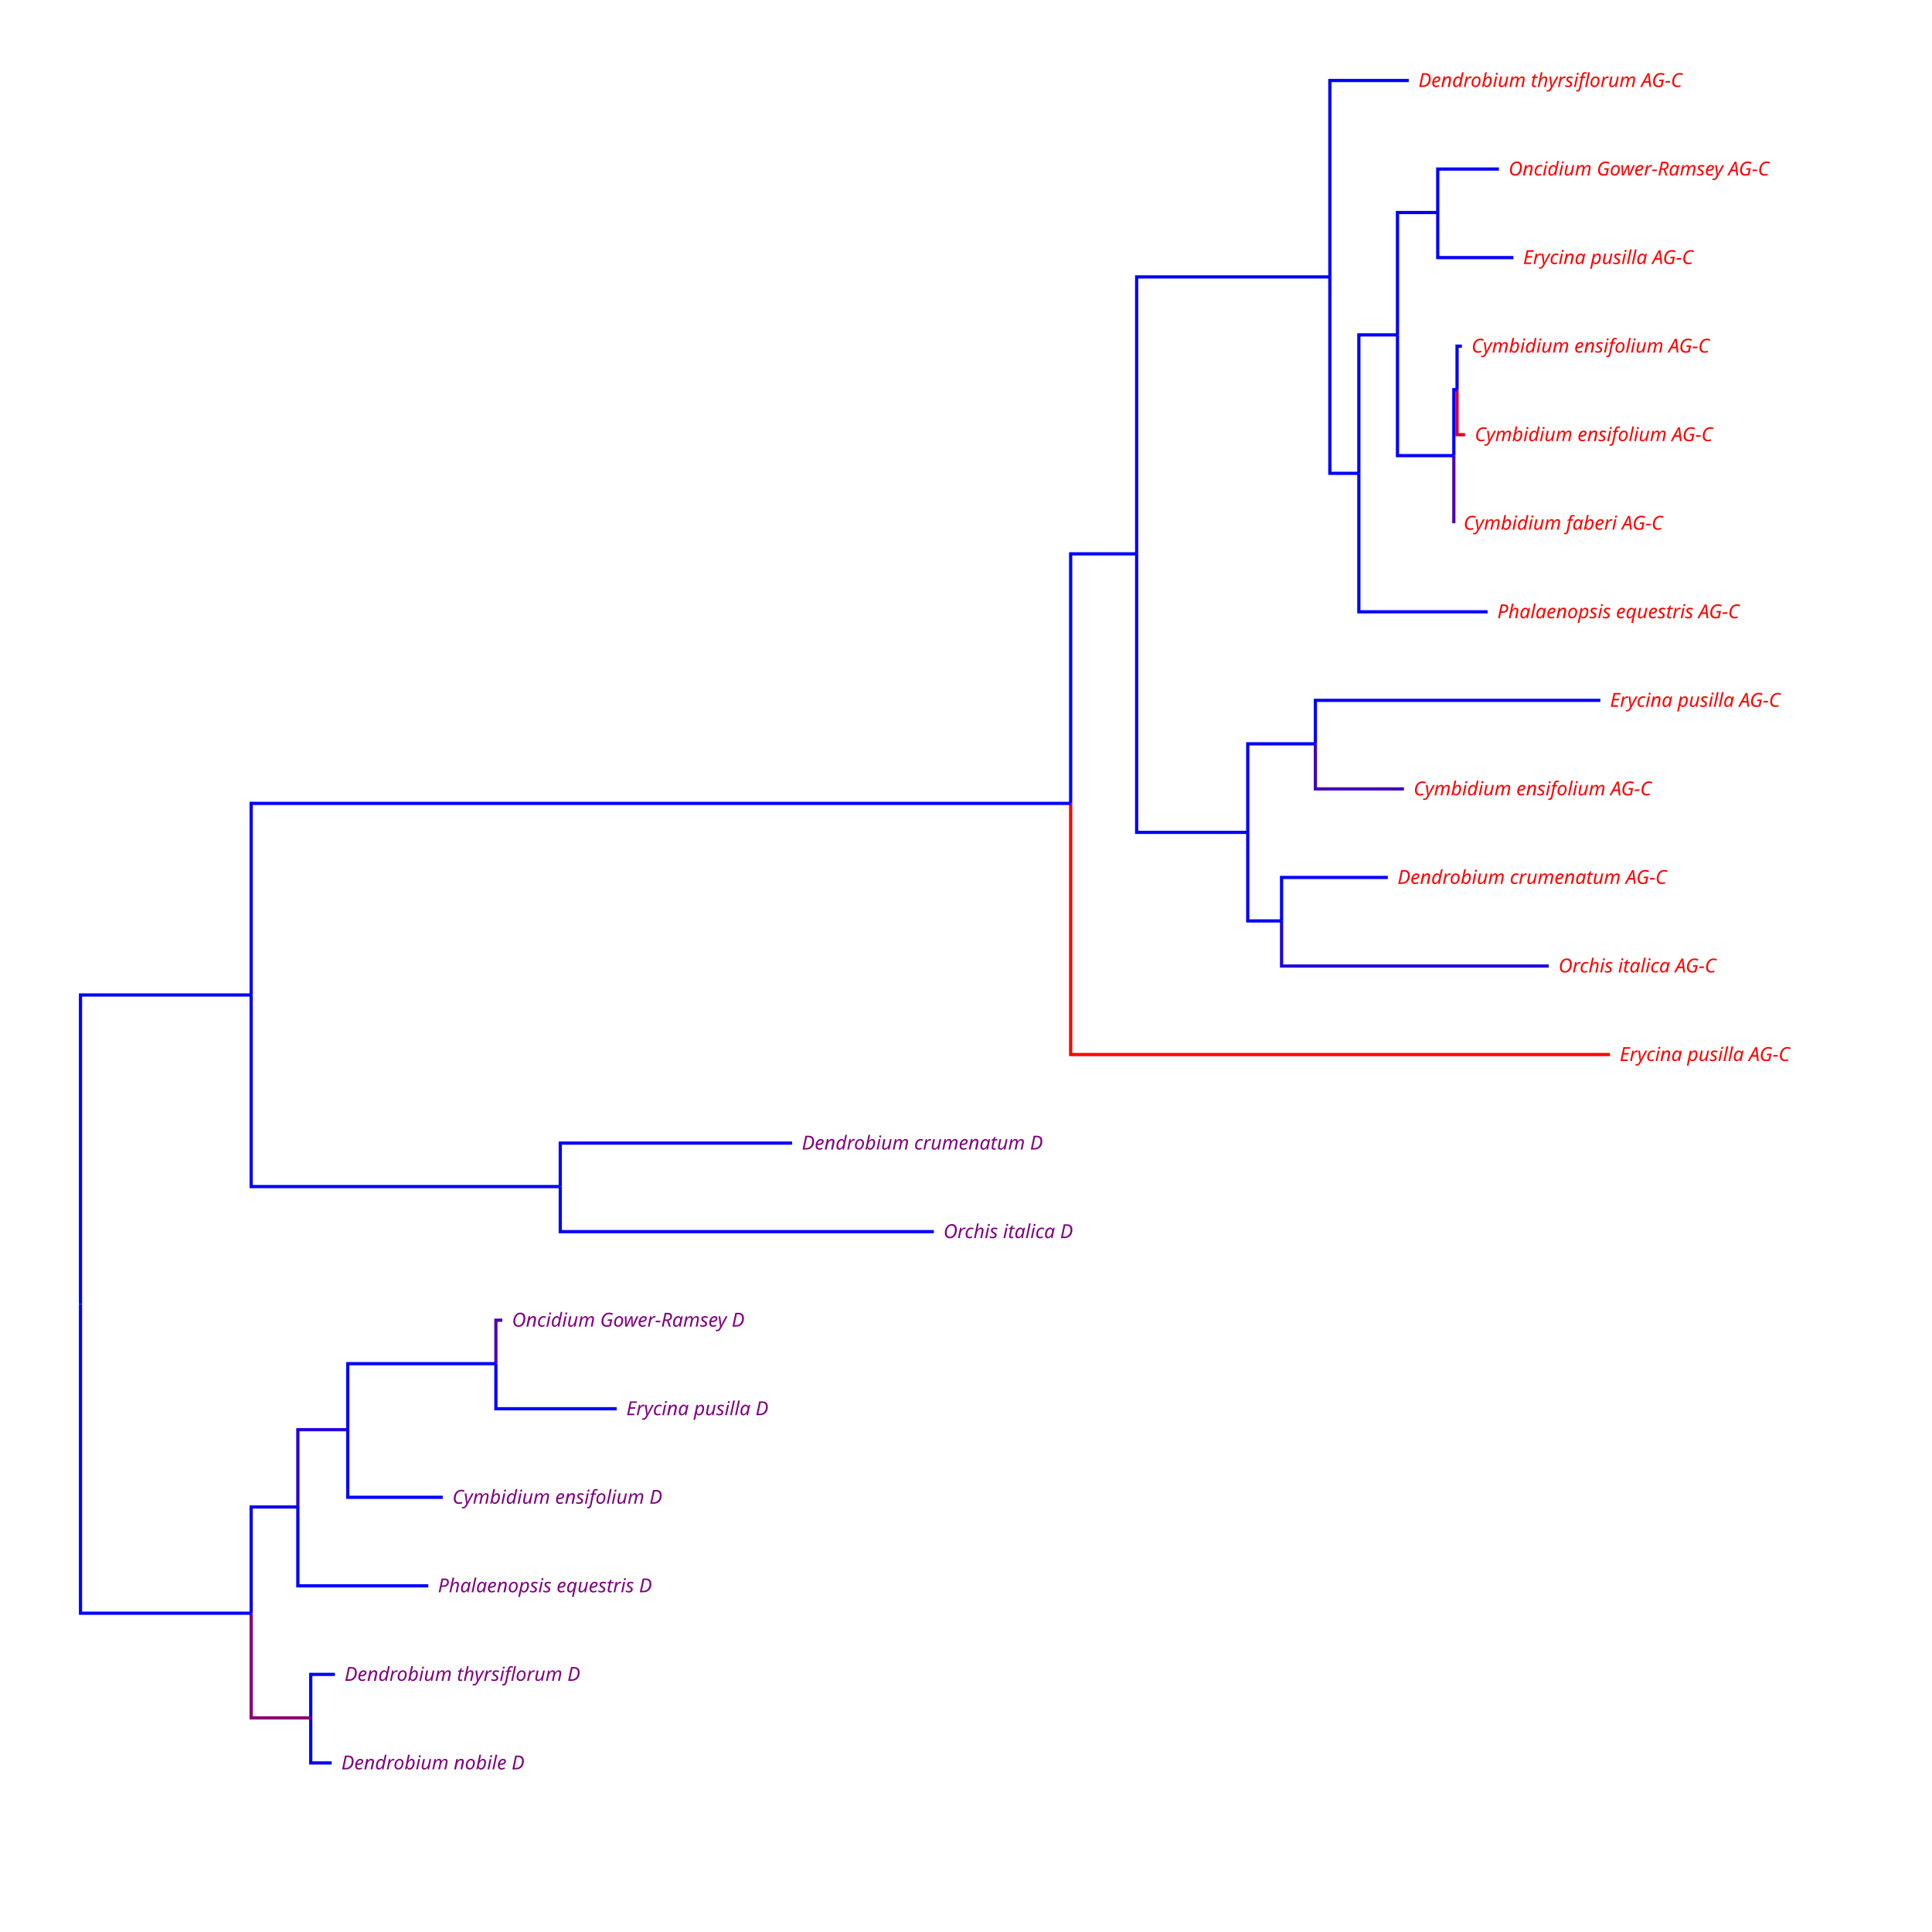
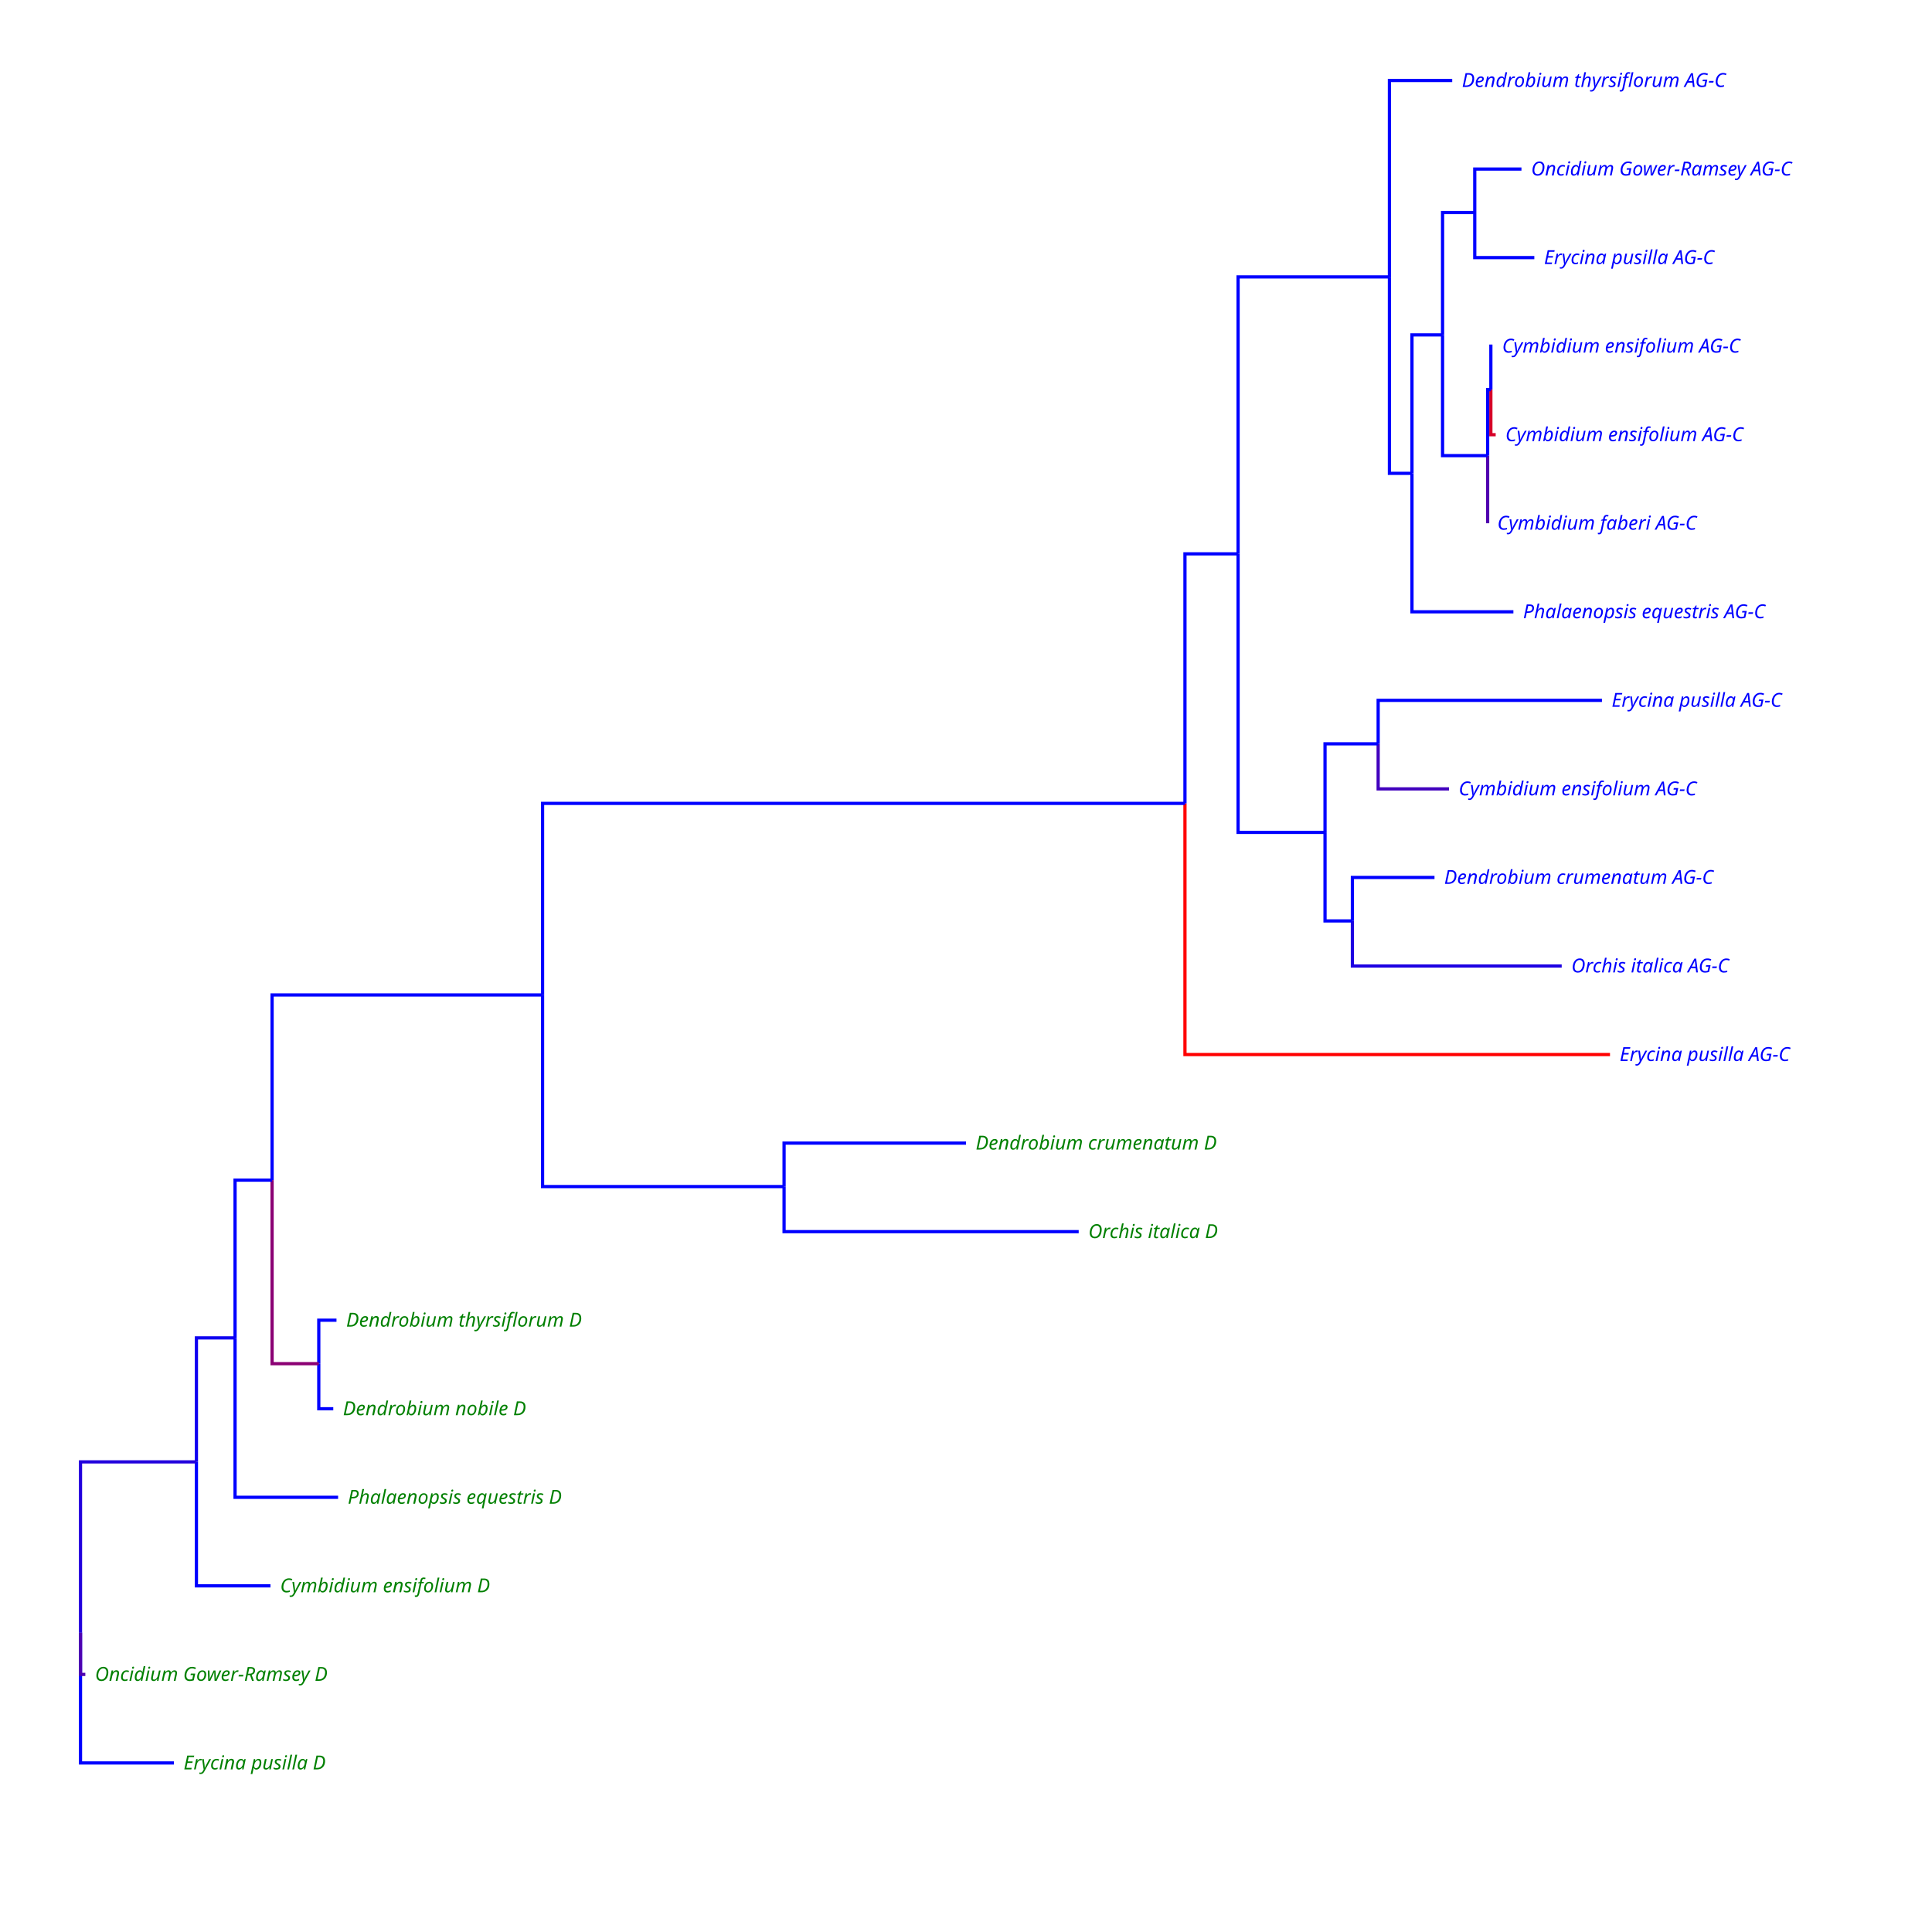
<svg xmlns="http://www.w3.org/2000/svg" height="1200" width="1200">
  <style type="text/css">
	polyline { fill: none; stroke: black; stroke-width: 1 }
	path { fill: none; stroke: black; stroke-width: 1 }
	line { fill: none; stroke: black; stroke-width: 1 }
	circle.node_circle  {}
	circle.taxon_circle {}
	text.node_text      {}
	text.taxon_text     {}
	line.scale_bar      {}
	text.scale_label    {}
	line.scale_major    {}
	line.scale_minor    {}
</style>
-   <polyline points="893,132 893,160 940,160" style="stroke: rgb(0,0,255); stroke-width: 2" />
-   <text class="taxon_text" style="font-family: Verdana; font-size: 12; font-style: Italic; fill: #FF0000" transform="rotate( 940.7974 160)" x="946" y="164">Erycina pusilla AG-C</text>
-   <polyline points="893,132 893,105 931,105" style="stroke: rgb(0,0,255); stroke-width: 2" />
-   <text class="taxon_text" style="font-family: Verdana; font-size: 12; font-style: Italic; fill: #FF0000" transform="rotate( 931.0027 105)" x="937" y="109">Oncidium Gower-Ramsey AG-C</text>
-   <polyline points="905,242 905,270 910,270" style="stroke: rgb(215,0,40); stroke-width: 2" />
-   <text class="taxon_text" style="font-family: Verdana; font-size: 12; font-style: Italic; fill: #FF0000" transform="rotate( 910.7334 270)" x="916" y="274">Cymbidium ensifolium AG-C</text>
-   <polyline points="905,242 905,215 908,215" style="stroke: rgb(0,0,255); stroke-width: 2" />
-   <text class="taxon_text" style="font-family: Verdana; font-size: 12; font-style: Italic; fill: #FF0000" transform="rotate( 908.2777 215)" x="914" y="219">Cymbidium ensifolium AG-C</text>
-   <polyline points="903,283 903,325 903,325" style="stroke: rgb(80,0,175); stroke-width: 2" />
-   <text class="taxon_text" style="font-family: Verdana; font-size: 12; font-style: Italic; fill: #FF0000" transform="rotate( 903.4503 325)" x="909" y="329">Cymbidium faberi AG-C</text>
-   <polyline points="903,283 903,242 905,242" style="stroke: rgb(0,0,255); stroke-width: 2" />
-   <polyline points="868,208 868,283 903,283" style="stroke: rgb(0,0,255); stroke-width: 2" />
-   <polyline points="868,208 868,132 893,132" style="stroke: rgb(0,0,255); stroke-width: 2" />
-   <polyline points="844,294 844,380 924,380" style="stroke: rgb(0,0,255); stroke-width: 2" />
-   <text class="taxon_text" style="font-family: Verdana; font-size: 12; font-style: Italic; fill: #FF0000" transform="rotate( 924.6579 380)" x="930" y="384">Phalaenopsis equestris AG-C</text>
-   <polyline points="844,294 844,208 868,208" style="stroke: rgb(0,0,255); stroke-width: 2" />
-   <polyline points="826,172 826,294 844,294" style="stroke: rgb(0,0,255); stroke-width: 2" />
-   <polyline points="826,172 826,50 875,50" style="stroke: rgb(0,0,255); stroke-width: 2" />
-   <text class="taxon_text" style="font-family: Verdana; font-size: 12; font-style: Italic; fill: #FF0000" transform="rotate( 875.637 50)" x="881" y="54">Dendrobium thyrsiflorum AG-C</text>
-   <polyline points="817,462 817,490 872,490" style="stroke: rgb(65,0,190); stroke-width: 2" />
-   <text class="taxon_text" style="font-family: Verdana; font-size: 12; font-style: Italic; fill: #FF0000" transform="rotate( 872.8593 490)" x="878" y="494">Cymbidium ensifolium AG-C</text>
-   <polyline points="817,462 817,435 994,435" style="stroke: rgb(-101,0,356); stroke-width: 2" />
-   <text class="taxon_text" style="font-family: Verdana; font-size: 12; font-style: Italic; fill: #FF0000" transform="rotate( 994.8697 435)" x="1000" y="439">Erycina pusilla AG-C</text>
-   <polyline points="796,572 796,600 962,600" style="stroke: rgb(29,0,226); stroke-width: 2" />
-   <text class="taxon_text" style="font-family: Verdana; font-size: 12; font-style: Italic; fill: #FF0000" transform="rotate( 962.0813 600)" x="968" y="604">Orchis italica AG-C</text>
-   <polyline points="796,572 796,545 862,545" style="stroke: rgb(0,0,255); stroke-width: 2" />
-   <text class="taxon_text" style="font-family: Verdana; font-size: 12; font-style: Italic; fill: #FF0000" transform="rotate( 862.5846 545)" x="868" y="549">Dendrobium crumenatum AG-C</text>
-   <polyline points="775,517 775,572 796,572" style="stroke: rgb(0,0,255); stroke-width: 2" />
-   <polyline points="775,517 775,462 817,462" style="stroke: rgb(0,0,255); stroke-width: 2" />
-   <polyline points="706,344 706,517 775,517" style="stroke: rgb(0,0,255); stroke-width: 2" />
-   <polyline points="706,344 706,172 826,172" style="stroke: rgb(0,0,255); stroke-width: 2" />
-   <polyline points="665,499 665,655 1000,655" style="stroke: rgb(255,0,0); stroke-width: 2" />
-   <text class="taxon_text" style="font-family: Verdana; font-size: 12; font-style: Italic; fill: #FF0000" transform="rotate( 1000 655)" x="1006" y="659">Erycina pusilla AG-C</text>
-   <polyline points="665,499 665,344 706,344" style="stroke: rgb(0,0,255); stroke-width: 2" />
-   <polyline points="348,737 348,765 580,765" style="stroke: rgb(0,0,255); stroke-width: 2" />
-   <text class="taxon_text" style="font-family: Verdana; font-size: 12; font-style: Italic; fill: #800080" transform="rotate( 580.9455 765)" x="586" y="769">Orchis italica D</text>
-   <polyline points="348,737 348,710 492,710" style="stroke: rgb(0,0,255); stroke-width: 2" />
-   <text class="taxon_text" style="font-family: Verdana; font-size: 12; font-style: Italic; fill: #800080" transform="rotate( 492.1741 710)" x="498" y="714">Dendrobium crumenatum D</text>
-   <polyline points="156,618 156,737 348,737" style="stroke: rgb(0,0,255); stroke-width: 2" />
-   <polyline points="156,618 156,499 665,499" style="stroke: rgb(-45,0,300); stroke-width: 2" />
-   <polyline points="308,847 308,875 383,875" style="stroke: rgb(0,0,255); stroke-width: 2" />
-   <text class="taxon_text" style="font-family: Verdana; font-size: 12; font-style: Italic; fill: #800080" transform="rotate( 383.4478 875)" x="389" y="879">Erycina pusilla D</text>
-   <polyline points="308,847 308,820 312,820" style="stroke: rgb(78,0,177); stroke-width: 2" />
-   <text class="taxon_text" style="font-family: Verdana; font-size: 12; font-style: Italic; fill: #800080" transform="rotate( 312.3806 820)" x="318" y="824">Oncidium Gower-Ramsey D</text>
-   <polyline points="216,888 216,930 275,930" style="stroke: rgb(0,0,255); stroke-width: 2" />
-   <text class="taxon_text" style="font-family: Verdana; font-size: 12; font-style: Italic; fill: #800080" transform="rotate( 275.3237 930)" x="281" y="934">Cymbidium ensifolium D</text>
-   <polyline points="216,888 216,847 308,847" style="stroke: rgb(0,0,255); stroke-width: 2" />
-   <polyline points="185,936 185,985 266,985" style="stroke: rgb(0,0,255); stroke-width: 2" />
-   <text class="taxon_text" style="font-family: Verdana; font-size: 12; font-style: Italic; fill: #800080" transform="rotate( 266.1591 985)" x="272" y="989">Phalaenopsis equestris D</text>
-   <polyline points="185,936 185,888 216,888" style="stroke: rgb(34,0,221); stroke-width: 2" />
-   <polyline points="193,1067 193,1095 206,1095" style="stroke: rgb(0,0,255); stroke-width: 2" />
-   <text class="taxon_text" style="font-family: Verdana; font-size: 12; font-style: Italic; fill: #800080" transform="rotate( 206.0425 1095)" x="212" y="1099">Dendrobium nobile D</text>
-   <polyline points="193,1067 193,1040 208,1040" style="stroke: rgb(0,0,255); stroke-width: 2" />
-   <text class="taxon_text" style="font-family: Verdana; font-size: 12; font-style: Italic; fill: #800080" transform="rotate( 208.4956 1040)" x="214" y="1044">Dendrobium thyrsiflorum D</text>
-   <polyline points="156,1002 156,1067 193,1067" style="stroke: rgb(139,0,116); stroke-width: 2" />
-   <polyline points="156,1002 156,936 185,936" style="stroke: rgb(15,0,240); stroke-width: 2" />
-   <polyline points="50,810 50,1002 156,1002" style="stroke: rgb(0,0,255); stroke-width: 2" />
-   <polyline points="50,810 50,618 156,618" style="stroke: rgb(0,0,255); stroke-width: 2" />
+   <polyline points="916,132 916,160 953,160" style="stroke: rgb(0,0,255); stroke-width: 2" />
+   <text class="taxon_text" style="font-family: Verdana; font-size: 12; font-style: Italic; fill: #0000FF" transform="rotate( 953.4589 160)" x="959" y="164">Erycina pusilla AG-C</text>
+   <polyline points="916,132 916,105 945,105" style="stroke: rgb(0,0,255); stroke-width: 2" />
+   <text class="taxon_text" style="font-family: Verdana; font-size: 12; font-style: Italic; fill: #0000FF" transform="rotate( 945.759 105)" x="951" y="109">Oncidium Gower-Ramsey AG-C</text>
+   <polyline points="926,242 926,270 929,270" style="stroke: rgb(215,0,40); stroke-width: 2" />
+   <text class="taxon_text" style="font-family: Verdana; font-size: 12; font-style: Italic; fill: #0000FF" transform="rotate( 929.8246 270)" x="935" y="274">Cymbidium ensifolium AG-C</text>
+   <polyline points="926,242 926,215 927,215" style="stroke: rgb(0,0,255); stroke-width: 2" />
+   <text class="taxon_text" style="font-family: Verdana; font-size: 12; font-style: Italic; fill: #0000FF" transform="rotate( 927.8941 215)" x="933" y="219">Cymbidium ensifolium AG-C</text>
+   <polyline points="924,283 924,325 924,325" style="stroke: rgb(80,0,175); stroke-width: 2" />
+   <text class="taxon_text" style="font-family: Verdana; font-size: 12; font-style: Italic; fill: #0000FF" transform="rotate( 924.0992 325)" x="930" y="329">Cymbidium faberi AG-C</text>
+   <polyline points="924,283 924,242 926,242" style="stroke: rgb(0,0,255); stroke-width: 2" />
+   <polyline points="896,208 896,283 924,283" style="stroke: rgb(0,0,255); stroke-width: 2" />
+   <polyline points="896,208 896,132 916,132" style="stroke: rgb(0,0,255); stroke-width: 2" />
+   <polyline points="877,294 877,380 940,380" style="stroke: rgb(0,0,255); stroke-width: 2" />
+   <text class="taxon_text" style="font-family: Verdana; font-size: 12; font-style: Italic; fill: #0000FF" transform="rotate( 940.7711 380)" x="946" y="384">Phalaenopsis equestris AG-C</text>
+   <polyline points="877,294 877,208 896,208" style="stroke: rgb(0,0,255); stroke-width: 2" />
+   <polyline points="863,172 863,294 877,294" style="stroke: rgb(0,0,255); stroke-width: 2" />
+   <polyline points="863,172 863,50 902,50" style="stroke: rgb(0,0,255); stroke-width: 2" />
+   <text class="taxon_text" style="font-family: Verdana; font-size: 12; font-style: Italic; fill: #0000FF" transform="rotate( 902.2343 50)" x="908" y="54">Dendrobium thyrsiflorum AG-C</text>
+   <polyline points="856,462 856,490 900,490" style="stroke: rgb(65,0,190); stroke-width: 2" />
+   <text class="taxon_text" style="font-family: Verdana; font-size: 12; font-style: Italic; fill: #0000FF" transform="rotate( 900.0506 490)" x="906" y="494">Cymbidium ensifolium AG-C</text>
+   <polyline points="856,462 856,435 995,435" style="stroke: rgb(-101,0,356); stroke-width: 2" />
+   <text class="taxon_text" style="font-family: Verdana; font-size: 12; font-style: Italic; fill: #0000FF" transform="rotate( 995.9669 435)" x="1001" y="439">Erycina pusilla AG-C</text>
+   <polyline points="840,572 840,600 970,600" style="stroke: rgb(29,0,226); stroke-width: 2" />
+   <text class="taxon_text" style="font-family: Verdana; font-size: 12; font-style: Italic; fill: #0000FF" transform="rotate( 970.1909 600)" x="976" y="604">Orchis italica AG-C</text>
+   <polyline points="840,572 840,545 891,545" style="stroke: rgb(0,0,255); stroke-width: 2" />
+   <text class="taxon_text" style="font-family: Verdana; font-size: 12; font-style: Italic; fill: #0000FF" transform="rotate( 891.9733 545)" x="897" y="549">Dendrobium crumenatum AG-C</text>
+   <polyline points="823,517 823,572 840,572" style="stroke: rgb(0,0,255); stroke-width: 2" />
+   <polyline points="823,517 823,462 856,462" style="stroke: rgb(0,0,255); stroke-width: 2" />
+   <polyline points="769,344 769,517 823,517" style="stroke: rgb(0,0,255); stroke-width: 2" />
+   <polyline points="769,344 769,172 863,172" style="stroke: rgb(0,0,255); stroke-width: 2" />
+   <polyline points="736,499 736,655 1000,655" style="stroke: rgb(255,0,0); stroke-width: 2" />
+   <text class="taxon_text" style="font-family: Verdana; font-size: 12; font-style: Italic; fill: #0000FF" transform="rotate( 1000 655)" x="1006" y="659">Erycina pusilla AG-C</text>
+   <polyline points="736,499 736,344 769,344" style="stroke: rgb(0,0,255); stroke-width: 2" />
+   <polyline points="487,737 487,765 670,765" style="stroke: rgb(0,0,255); stroke-width: 2" />
+   <text class="taxon_text" style="font-family: Verdana; font-size: 12; font-style: Italic; fill: #008000" transform="rotate( 670.5678 765)" x="676" y="769">Orchis italica D</text>
+   <polyline points="487,737 487,710 600,710" style="stroke: rgb(0,0,255); stroke-width: 2" />
+   <text class="taxon_text" style="font-family: Verdana; font-size: 12; font-style: Italic; fill: #008000" transform="rotate( 600.7817 710)" x="606" y="714">Dendrobium crumenatum D</text>
+   <polyline points="337,618 337,737 487,737" style="stroke: rgb(0,0,255); stroke-width: 2" />
+   <polyline points="337,618 337,499 736,499" style="stroke: rgb(-45,0,300); stroke-width: 2" />
+   <polyline points="198,847 198,875 207,875" style="stroke: rgb(0,0,255); stroke-width: 2" />
+   <text class="taxon_text" style="font-family: Verdana; font-size: 12; font-style: Italic; fill: #008000" transform="rotate( 207.9023 875)" x="213" y="879">Dendrobium nobile D</text>
+   <polyline points="198,847 198,820 209,820" style="stroke: rgb(0,0,255); stroke-width: 2" />
+   <text class="taxon_text" style="font-family: Verdana; font-size: 12; font-style: Italic; fill: #008000" transform="rotate( 209.8308 820)" x="215" y="824">Dendrobium thyrsiflorum D</text>
+   <polyline points="169,733 169,847 198,847" style="stroke: rgb(139,0,116); stroke-width: 2" />
+   <polyline points="169,733 169,618 337,618" style="stroke: rgb(0,0,255); stroke-width: 2" />
+   <polyline points="146,831 146,930 210,930" style="stroke: rgb(0,0,255); stroke-width: 2" />
+   <text class="taxon_text" style="font-family: Verdana; font-size: 12; font-style: Italic; fill: #008000" transform="rotate( 210.2311 930)" x="216" y="934">Phalaenopsis equestris D</text>
+   <polyline points="146,831 146,733 169,733" style="stroke: rgb(0,0,255); stroke-width: 2" />
+   <polyline points="122,908 122,985 168,985" style="stroke: rgb(0,0,255); stroke-width: 2" />
+   <text class="taxon_text" style="font-family: Verdana; font-size: 12; font-style: Italic; fill: #008000" transform="rotate( 168.4458 985)" x="174" y="989">Cymbidium ensifolium D</text>
+   <polyline points="122,908 122,831 146,831" style="stroke: rgb(15,0,240); stroke-width: 2" />
+   <polyline points="50,1014 50,1095 108,1095" style="stroke: rgb(0,0,255); stroke-width: 2" />
+   <text class="taxon_text" style="font-family: Verdana; font-size: 12; font-style: Italic; fill: #008000" transform="rotate( 108.9597 1095)" x="114" y="1099">Erycina pusilla D</text>
+   <polyline points="50,1014 50,1040 53,1040" style="stroke: rgb(78,0,177); stroke-width: 2" />
+   <text class="taxon_text" style="font-family: Verdana; font-size: 12; font-style: Italic; fill: #008000" transform="rotate( 53.0914 1040)" x="59" y="1044">Oncidium Gower-Ramsey D</text>
+   <polyline points="50,1014 50,908 122,908" style="stroke: rgb(34,0,221); stroke-width: 2" />
</svg>
